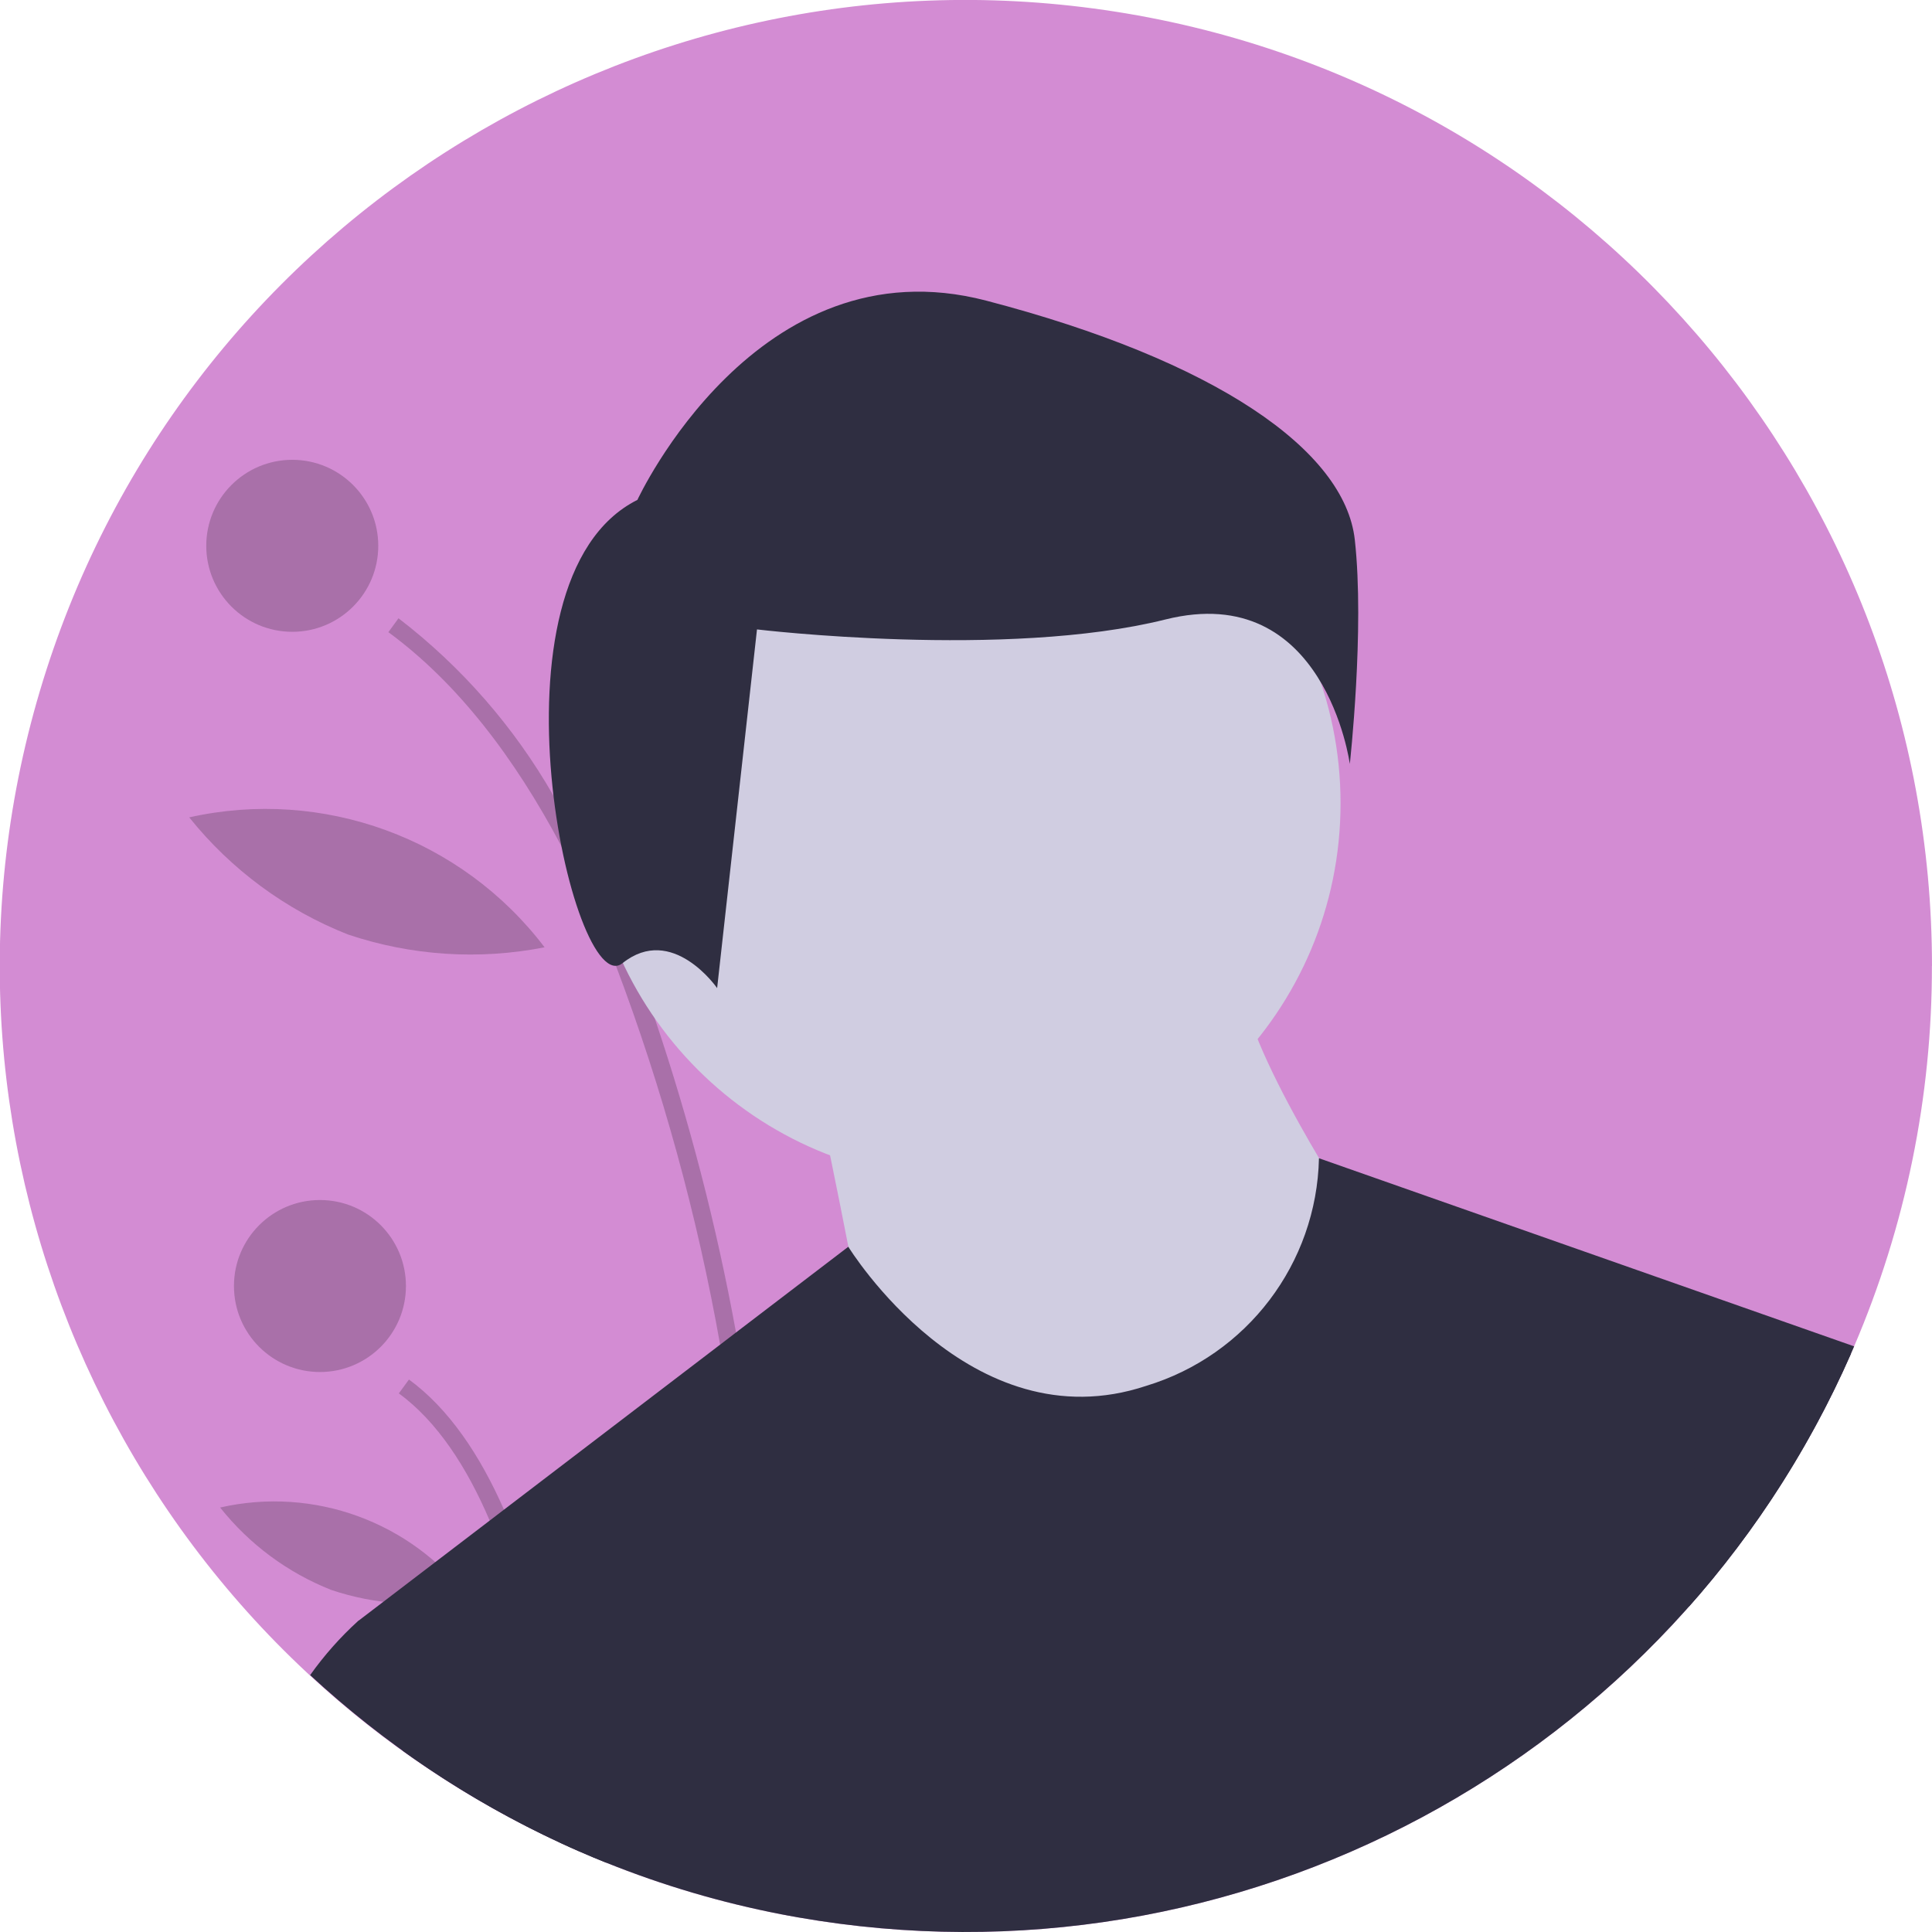
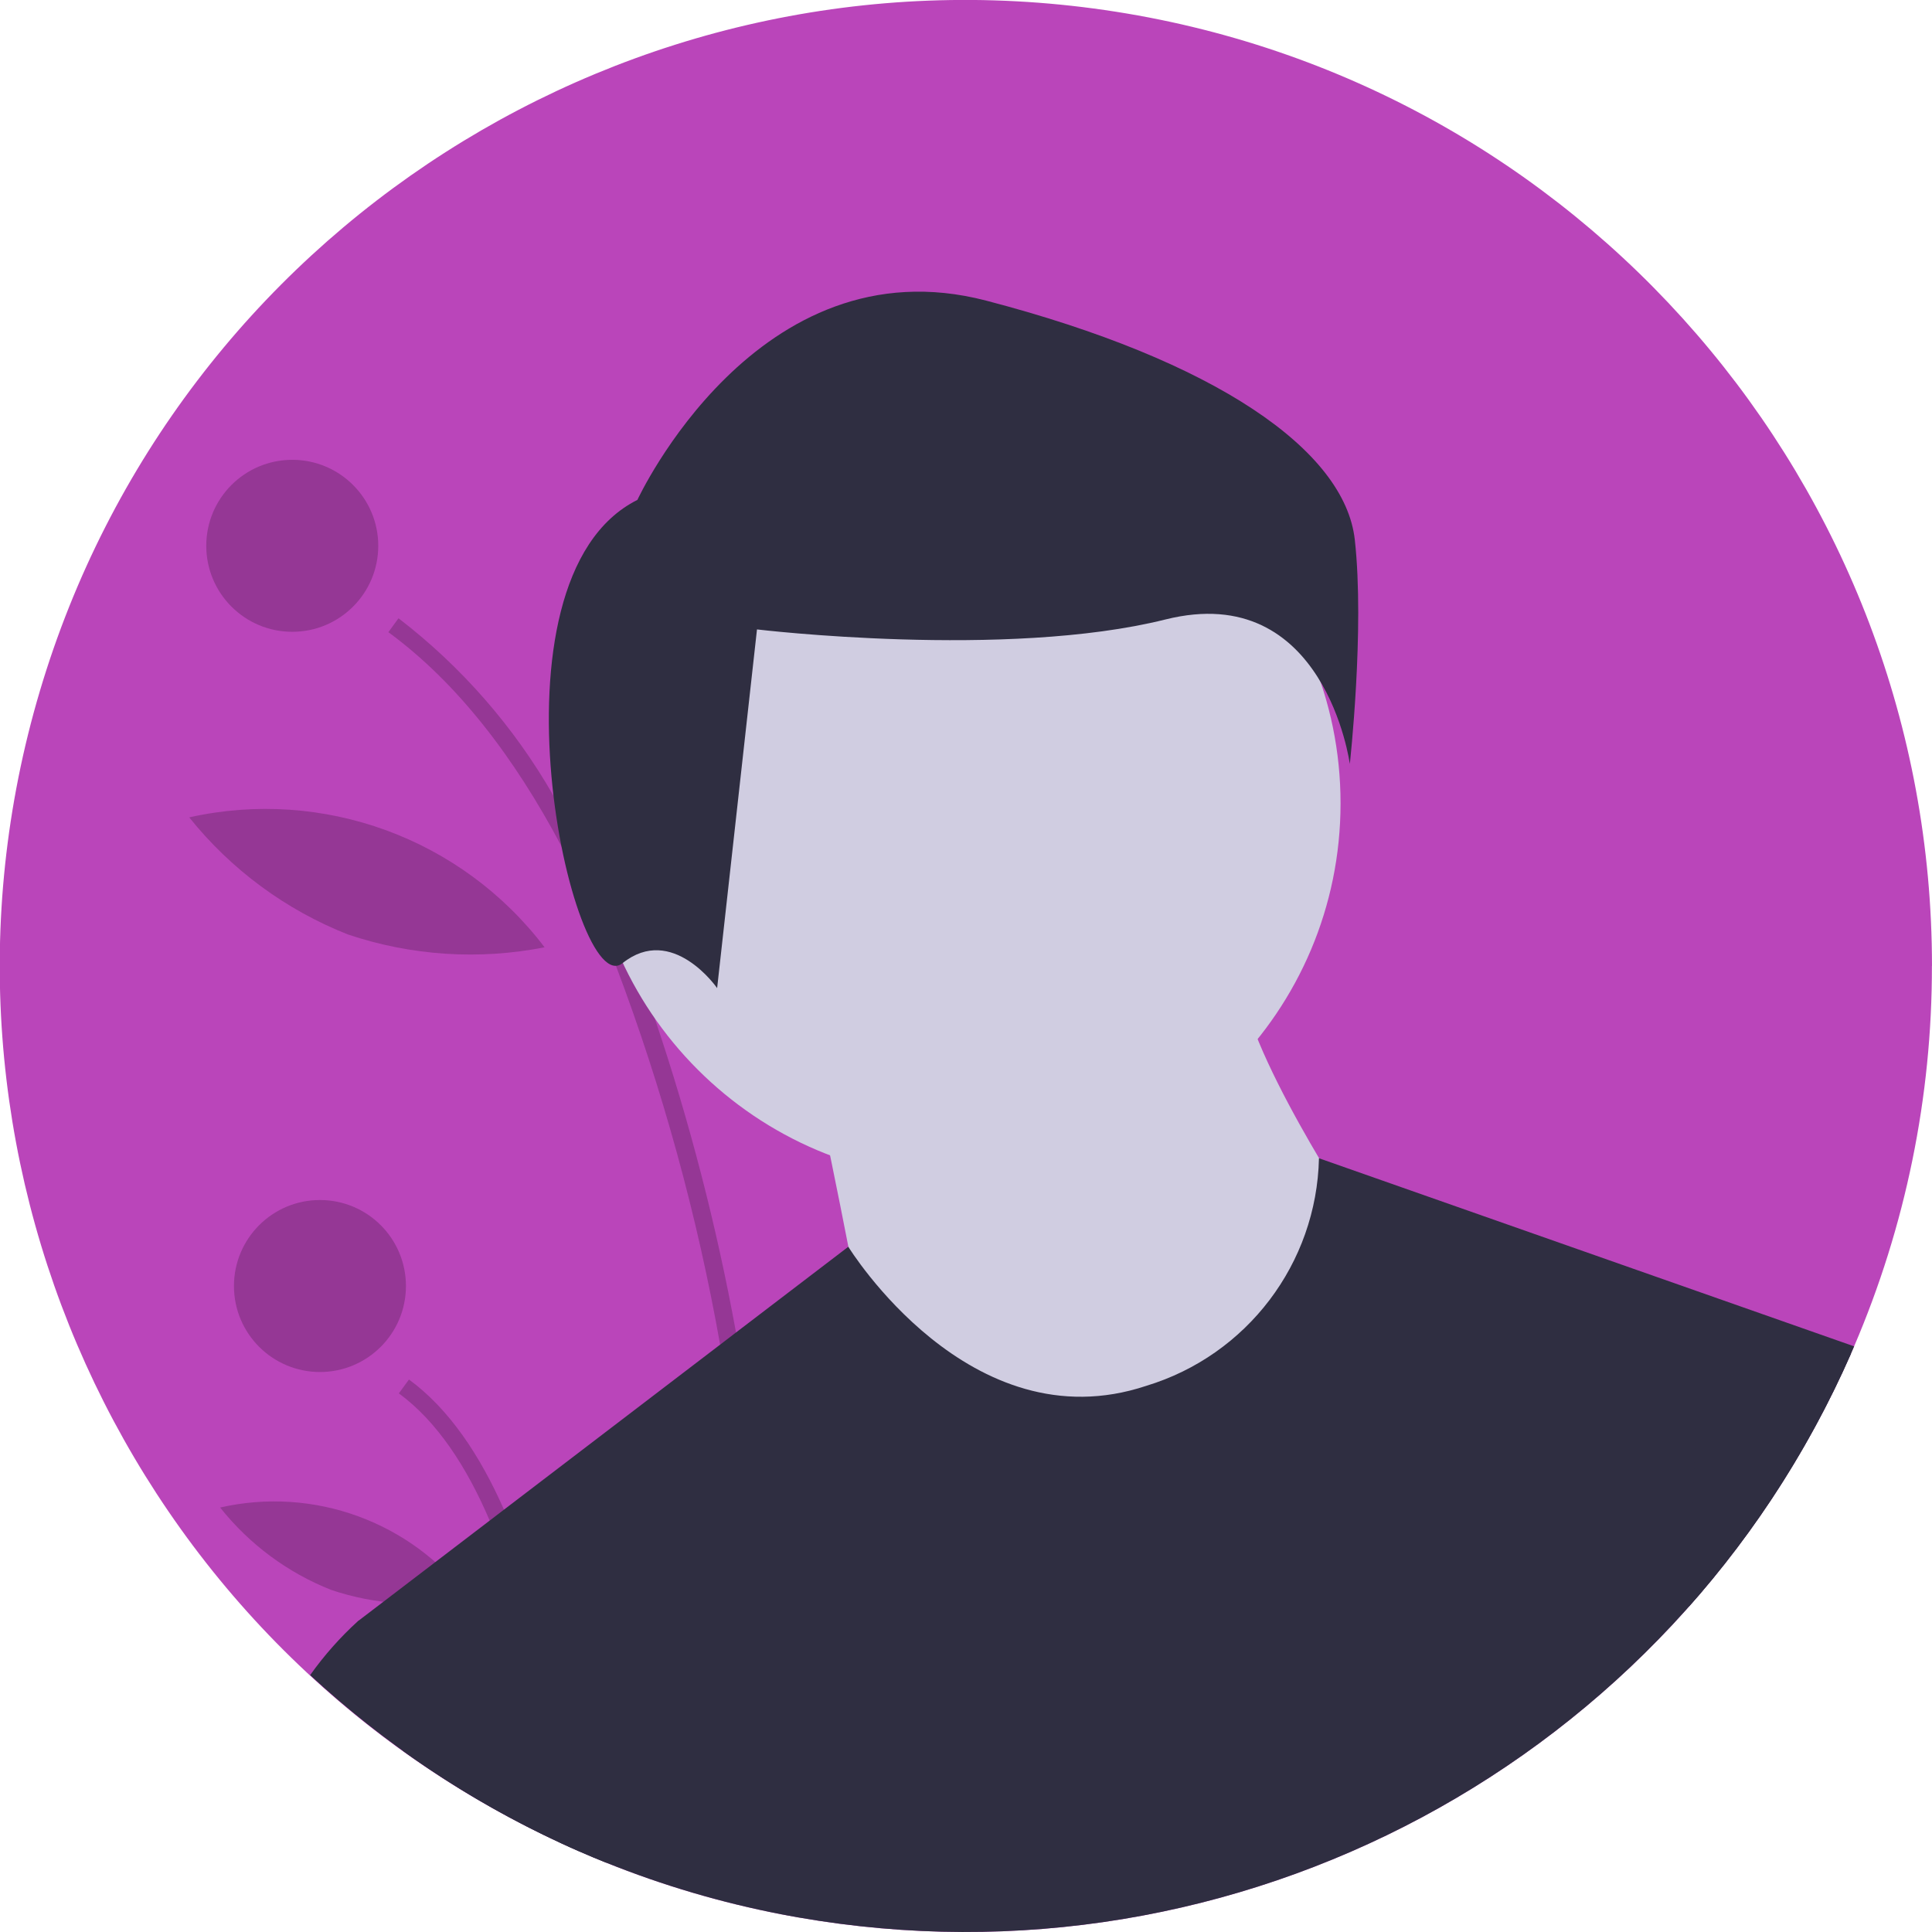
<svg xmlns="http://www.w3.org/2000/svg" id="Group_8" data-name="Group 8" width="133.626" height="133.631" viewBox="0 0 133.626 133.631">
-   <path id="Path_2" data-name="Path 2" d="M395.625,178.813a66.587,66.587,0,0,1-5.381,26.31l-.221.51a66.923,66.923,0,0,1-72.8,38.991q-.6-.107-1.2-.221a66.217,66.217,0,0,1-12.086-3.564q-.952-.382-1.89-.793c-.427-.186-.854-.378-1.277-.575a66.819,66.819,0,1,1,94.86-60.657Z" transform="translate(-262 -112)" fill="#d38cd3" />
+   <path id="Path_2" data-name="Path 2" d="M395.625,178.813a66.587,66.587,0,0,1-5.381,26.31l-.221.51a66.923,66.923,0,0,1-72.8,38.991q-.6-.107-1.2-.221a66.217,66.217,0,0,1-12.086-3.564q-.952-.382-1.89-.793c-.427-.186-.854-.378-1.277-.575a66.819,66.819,0,1,1,94.86-60.657Z" transform="translate(-262 -112)" fill="#BA45BA" />
  <path id="Path_3" data-name="Path 3" d="M426.248,418.207q-.6-.107-1.2-.221a274.743,274.743,0,0,0-4.21-39.394,146.157,146.157,0,0,0-7.205-26.205,81.563,81.563,0,0,0-3.77-8.271c-3.25-6.138-7.191-11.3-11.971-14.806l.7-.961a41.339,41.339,0,0,1,10.718,12.271q1.426,2.366,2.74,5.049,1.408,2.87,2.686,6.094.815,2.052,1.575,4.246a154.106,154.106,0,0,1,5.626,21.74q.513,2.7.977,5.529A280.333,280.333,0,0,1,426.248,418.207Z" transform="translate(-371.029 -285.584)" opacity="0.2" />
  <path id="Path_4" data-name="Path 4" d="M414.015,627.33c-.427-.186-.854-.378-1.277-.575a97.048,97.048,0,0,0-2.56-15.337,50.322,50.322,0,0,0-2.334-6.958c-1.583-3.706-3.633-6.857-6.284-8.8l.7-.959c2.775,2.032,4.916,5.244,6.571,9a61.749,61.749,0,0,1,3.936,13.87C413.385,621.069,413.772,624.448,414.015,627.33Z" transform="translate(-373.973 -499.284)" opacity="0.2" />
  <circle id="Ellipse_15" data-name="Ellipse 15" cx="5.948" cy="5.948" r="5.948" transform="translate(14.267 31.804)" opacity="0.2" />
  <circle id="Ellipse_16" data-name="Ellipse 16" cx="5.948" cy="5.948" r="5.948" transform="translate(16.182 83.002)" opacity="0.2" />
  <path id="Path_5" data-name="Path 5" d="M482.383,303.965a26.419,26.419,0,0,0,1.523,13.559,24.076,24.076,0,0,0,4.567-25.768A26.421,26.421,0,0,0,482.383,303.965Z" transform="translate(-438.557 -256.223)" opacity="0.2" />
  <path id="Path_6" data-name="Path 6" d="M339.188,404.059a26.549,26.549,0,0,0,13.607.889,24.224,24.224,0,0,0-24.578-8.987A26.549,26.549,0,0,0,339.188,404.059Z" transform="translate(-315.128 -339.426)" opacity="0.2" />
  <path id="Path_7" data-name="Path 7" d="M346.711,643.743a18.517,18.517,0,0,0,9.544.6,16.875,16.875,0,0,0-17.227-6.3A18.517,18.517,0,0,0,346.711,643.743Z" transform="translate(-323.802 -533.772)" opacity="0.2" />
  <circle id="Ellipse_17" data-name="Ellipse 17" cx="26.047" cy="26.047" r="26.047" transform="translate(40.628 29.514)" fill="#d0cde1" />
  <path id="Path_8" data-name="Path 8" d="M547.833,460.927s3.256,15.465,3.256,17.093,15.466,8.954,15.466,8.954l13.838-2.442,4.884-14.652s-8.14-12.21-8.14-17.093Z" transform="translate(-491.332 -385.423)" fill="#d0cde1" />
  <path id="Path_9" data-name="Path 9" d="M490.729,530.291l-.221.51a66.923,66.923,0,0,1-72.8,38.991q-.6-.107-1.2-.221a66.213,66.213,0,0,1-12.086-3.564q-.952-.382-1.89-.793c-.427-.186-.854-.378-1.277-.575a66.727,66.727,0,0,1-10.921-6.381L387.24,549.3l1.736-1.324,3.57-2.726,3.809-2.908.99-.757,14.946-11.41,1.1-.842,7.768-5.93,0,0s8.4,13.689,20.611,9.619a16.837,16.837,0,0,0,11.943-15.741Z" transform="translate(-362.484 -437.168)" fill="#2f2e41" />
  <path id="Path_10" data-name="Path 10" d="M460.171,228.457s8.27-17.918,24.12-13.783,24.81,10.337,25.5,16.54-.345,15.506-.345,15.506-1.723-12.749-12.749-9.993-28.255.689-28.255.689l-2.757,24.81s-3.1-4.479-6.547-1.723S449.144,233.97,460.171,228.457Z" transform="translate(-416.083 -193.881)" fill="#2f2e41" />
  <path id="Path_11" data-name="Path 11" d="M391,695.975q-.952-.383-1.89-.793c-.427-.186-.854-.378-1.277-.575A66.98,66.98,0,0,1,370.52,683a23.425,23.425,0,0,1,3.305-3.734h12.21l1.83,6.155Z" transform="translate(-349.069 -567.137)" fill="#2f2e41" />
  <path id="Path_12" data-name="Path 12" d="M853.645,576.32l10.475,1.85a66.8,66.8,0,0,1-11.22,17.508Z" transform="translate(-736.096 -484.537)" fill="#2f2e41" />
</svg>
